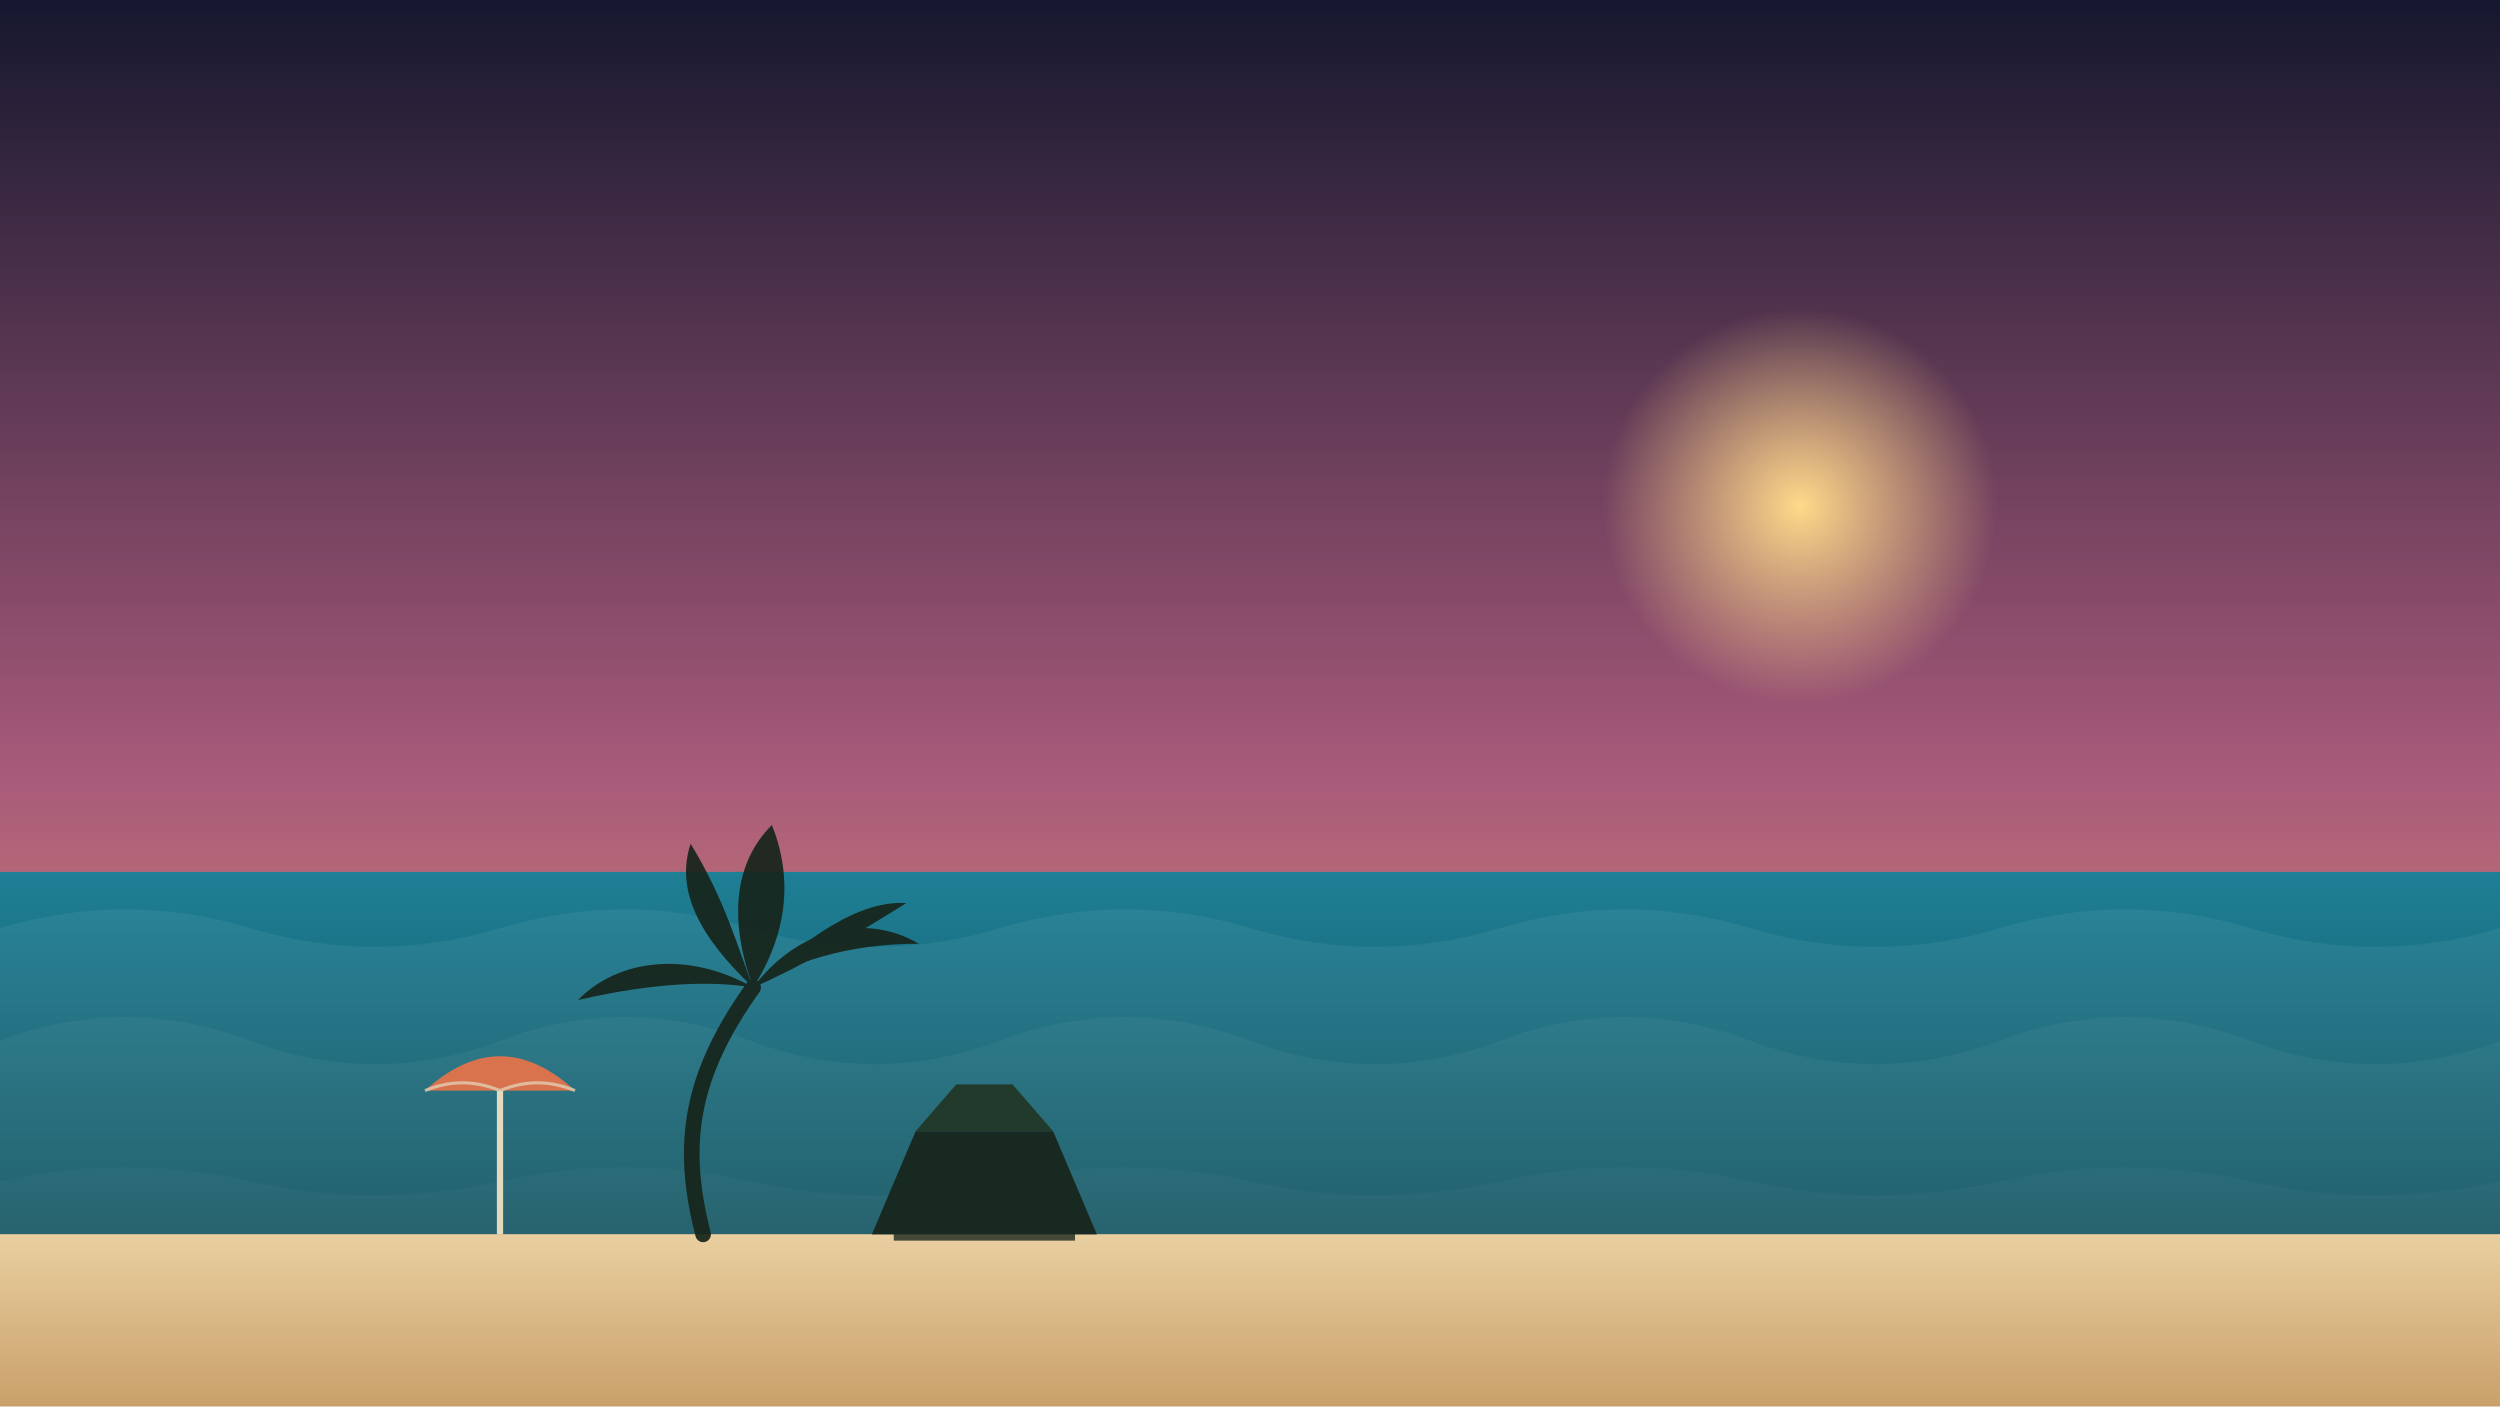
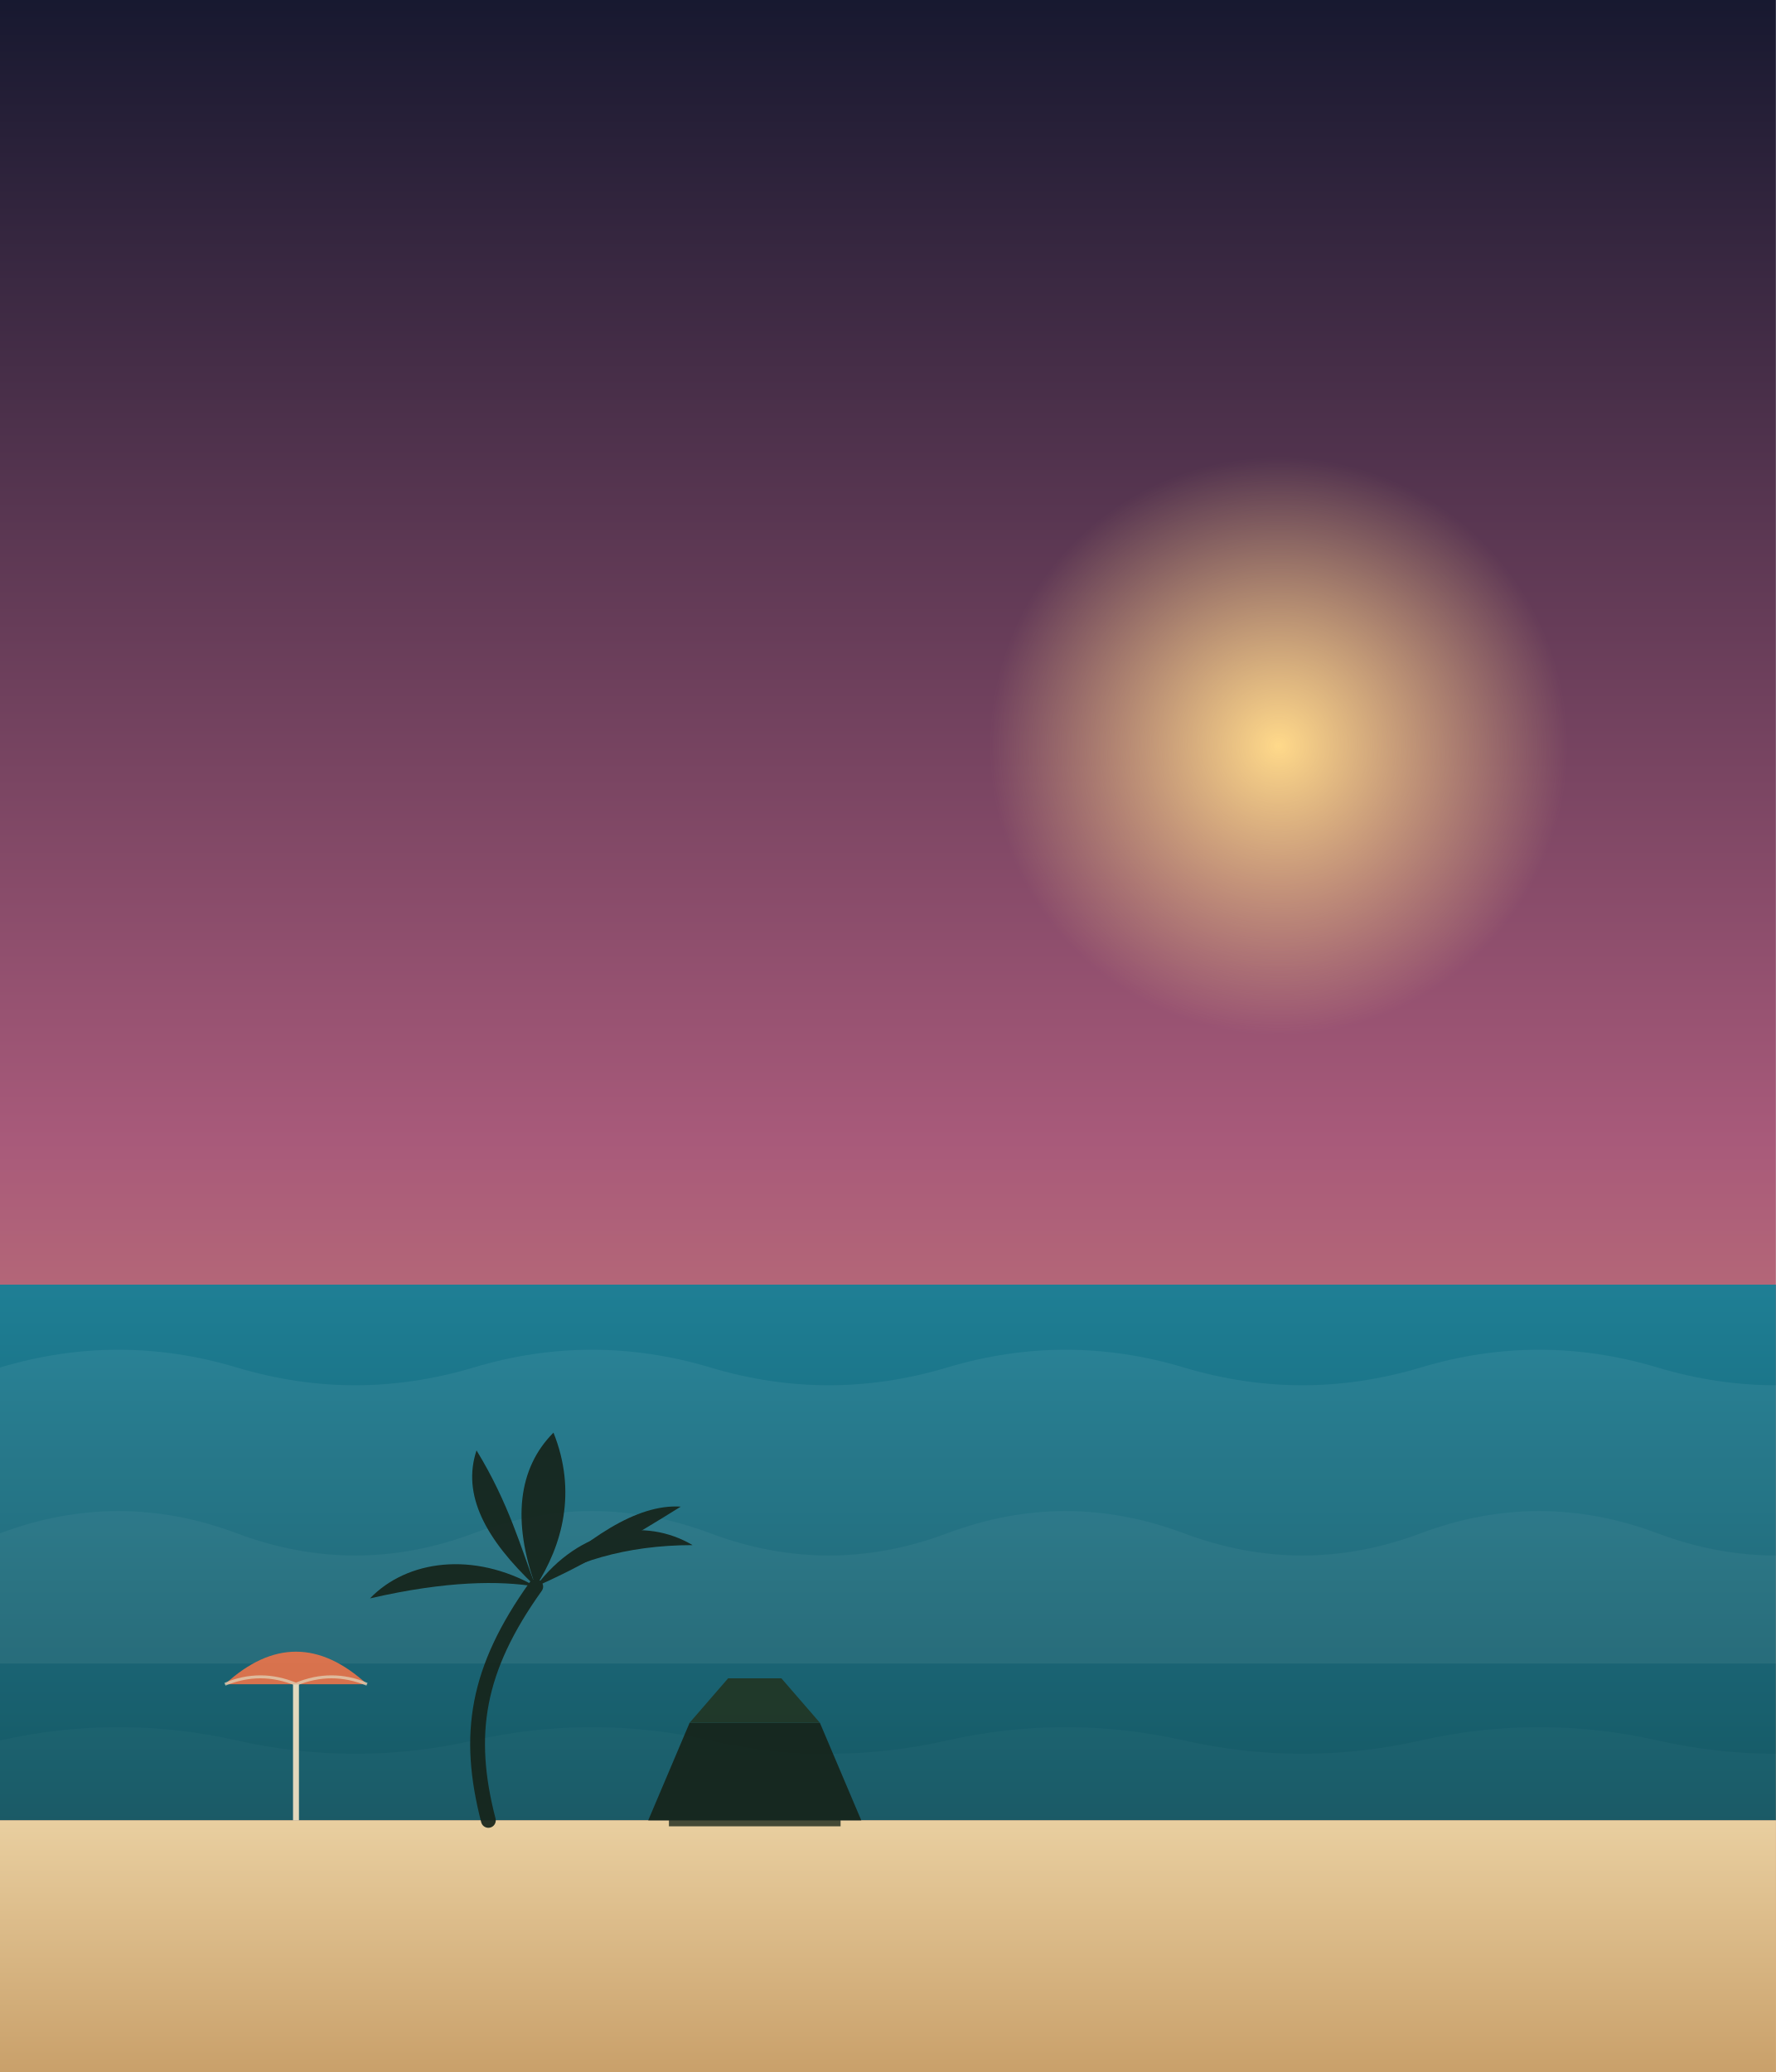
- <svg xmlns="http://www.w3.org/2000/svg" viewBox="0 0 1600 900" width="1600" height="900" role="img" aria-label="MARÉA">
+ <svg xmlns="http://www.w3.org/2000/svg" viewBox="0 0 1200 1400" width="1200" height="1400" role="img" aria-label="MARÉA">
  <defs>
    <linearGradient id="sky" x1="0" y1="0" x2="0" y2="1">
      <stop offset="0%" stop-color="#16182f" />
      <stop offset="55%" stop-color="#a85a7a" />
      <stop offset="100%" stop-color="#f2a86b" />
    </linearGradient>
    <radialGradient id="sunGrad" cx="50%" cy="50%" r="50%">
      <stop offset="0%" stop-color="#ffd98a" />
      <stop offset="100%" stop-color="#ffd98a" stop-opacity="0" />
    </radialGradient>
    <linearGradient id="seaGrad" x1="0" y1="0" x2="0" y2="1">
      <stop offset="0%" stop-color="#1f7f95" />
      <stop offset="100%" stop-color="#0b4f5c" />
    </linearGradient>
    <linearGradient id="sandGrad" x1="0" y1="0" x2="0" y2="1">
      <stop offset="0%" stop-color="#e9cfa0" />
      <stop offset="100%" stop-color="#c9a06a" />
    </linearGradient>
  </defs>
-   <rect width="1600" height="900" fill="url(#sky)" />
-   <circle cx="1152" cy="324" r="126" fill="url(#sunGrad)" />
-   <rect y="558" width="1600" height="232" fill="url(#seaGrad)" />
+   <rect width="1200" height="1400" fill="url(#sky)" />
+   <circle cx="864" cy="504" r="196" fill="url(#sunGrad)" />
+   <rect y="868" width="1200" height="362" fill="url(#seaGrad)" />
  <g opacity="0.5">
-     <path d="M0,594 Q80,570 160,594 Q240,618 320,594 Q400,570 480,594 Q560,618 640,594 Q720,570 800,594 Q880,618 960,594 Q1040,570 1120,594 Q1200,618 1280,594 Q1360,570 1440,594 Q1520,618 1600,594 Q1680,570 1760,594 L1600,794 L0,794 Z" fill="#ffffff" opacity="0.12" />
+     <path d="M0,924 Q80,900 160,924 Q240,948 320,924 Q400,900 480,924 Q560,948 640,924 Q720,900 800,924 Q880,948 960,924 Q1040,900 1120,924 Q1200,948 1280,924 Q1360,900 1440,924 Q1520,948 1600,924 Q1680,900 1760,924 L1600,1124 L0,1124 Z" fill="#ffffff" opacity="0.12" />
  </g>
  <g opacity="0.4">
-     <path d="M0,666 Q80,636 160,666 Q240,696 320,666 Q400,636 480,666 Q560,696 640,666 Q720,636 800,666 Q880,696 960,666 Q1040,636 1120,666 Q1200,696 1280,666 Q1360,636 1440,666 Q1520,696 1600,666 Q1680,636 1760,666 L1600,866 L0,866 Z" fill="#ffffff" opacity="0.1" />
+     <path d="M0,1036 Q80,1006 160,1036 Q240,1066 320,1036 Q400,1006 480,1036 Q560,1066 640,1036 Q720,1006 800,1036 Q880,1066 960,1036 Q1040,1006 1120,1036 Q1200,1066 1280,1036 Q1360,1006 1440,1036 Q1520,1066 1600,1036 Q1680,1006 1760,1036 L1600,1236 L0,1236 Z" fill="#ffffff" opacity="0.1" />
  </g>
  <g opacity="0.3">
-     <path d="M0,756 Q80,738 160,756 Q240,774 320,756 Q400,738 480,756 Q560,774 640,756 Q720,738 800,756 Q880,774 960,756 Q1040,738 1120,756 Q1200,774 1280,756 Q1360,738 1440,756 Q1520,774 1600,756 Q1680,738 1760,756 L1600,956 L0,956 Z" fill="#ffffff" opacity="0.08" />
+     <path d="M0,1176 Q80,1158 160,1176 Q240,1194 320,1176 Q400,1158 480,1176 Q560,1194 640,1176 Q720,1158 800,1176 Q880,1194 960,1176 Q1040,1158 1120,1176 Q1200,1194 1280,1176 Q1360,1158 1440,1176 Q1520,1194 1600,1176 Q1680,1158 1760,1176 L1600,1376 L0,1376 Z" fill="#ffffff" opacity="0.08" />
  </g>
-   <rect y="790" width="1600" height="110" fill="url(#sandGrad)" />
-   <g transform="translate(480, 790)" opacity="0.92">
+   <rect y="1230" width="1200" height="170" fill="url(#sandGrad)" />
+   <g transform="translate(360, 1230)" opacity="0.92">
    <path d="M-30,0 C-45,-58 -38,-102 2,-158" stroke="#16241a" stroke-width="10" fill="none" stroke-linecap="round" />
    <g fill="#16241a">
      <path d="M2,-158 C-40,-182 -85,-176 -110,-150 C-58,-162 -22,-162 2,-158Z" />
      <path d="M2,-158 C32,-198 76,-205 108,-186 C62,-186 26,-174 2,-158Z" />
      <path d="M2,-158 C-14,-202 -10,-238 14,-262 C30,-222 20,-186 2,-158Z" />
      <path d="M2,-158 C36,-190 70,-214 100,-212 C68,-192 34,-172 2,-158Z" />
      <path d="M2,-158 C-32,-190 -48,-220 -38,-250 C-16,-214 -8,-184 2,-158Z" />
    </g>
    <g transform="translate(150,0)">
      <rect x="-58" y="-4" width="116" height="8" fill="#16241a" opacity="0.85" />
      <path d="M-72,0 L72,0 L44,-66 L-44,-66 Z" fill="#16241a" />
      <path d="M-44,-66 L44,-66 L18,-96 L-18,-96 Z" fill="#213524" />
    </g>
    <g transform="translate(-160,0)">
      <line x1="0" y1="0" x2="0" y2="-92" stroke="#f3e3c4" stroke-width="4" />
      <path d="M-48,-92 Q0,-136 48,-92 Z" fill="#e8734a" />
      <path d="M-48,-92 Q-24,-102 0,-92 Q24,-102 48,-92" fill="none" stroke="#f3e3c4" stroke-width="2" opacity="0.7" />
    </g>
  </g>
</svg>
